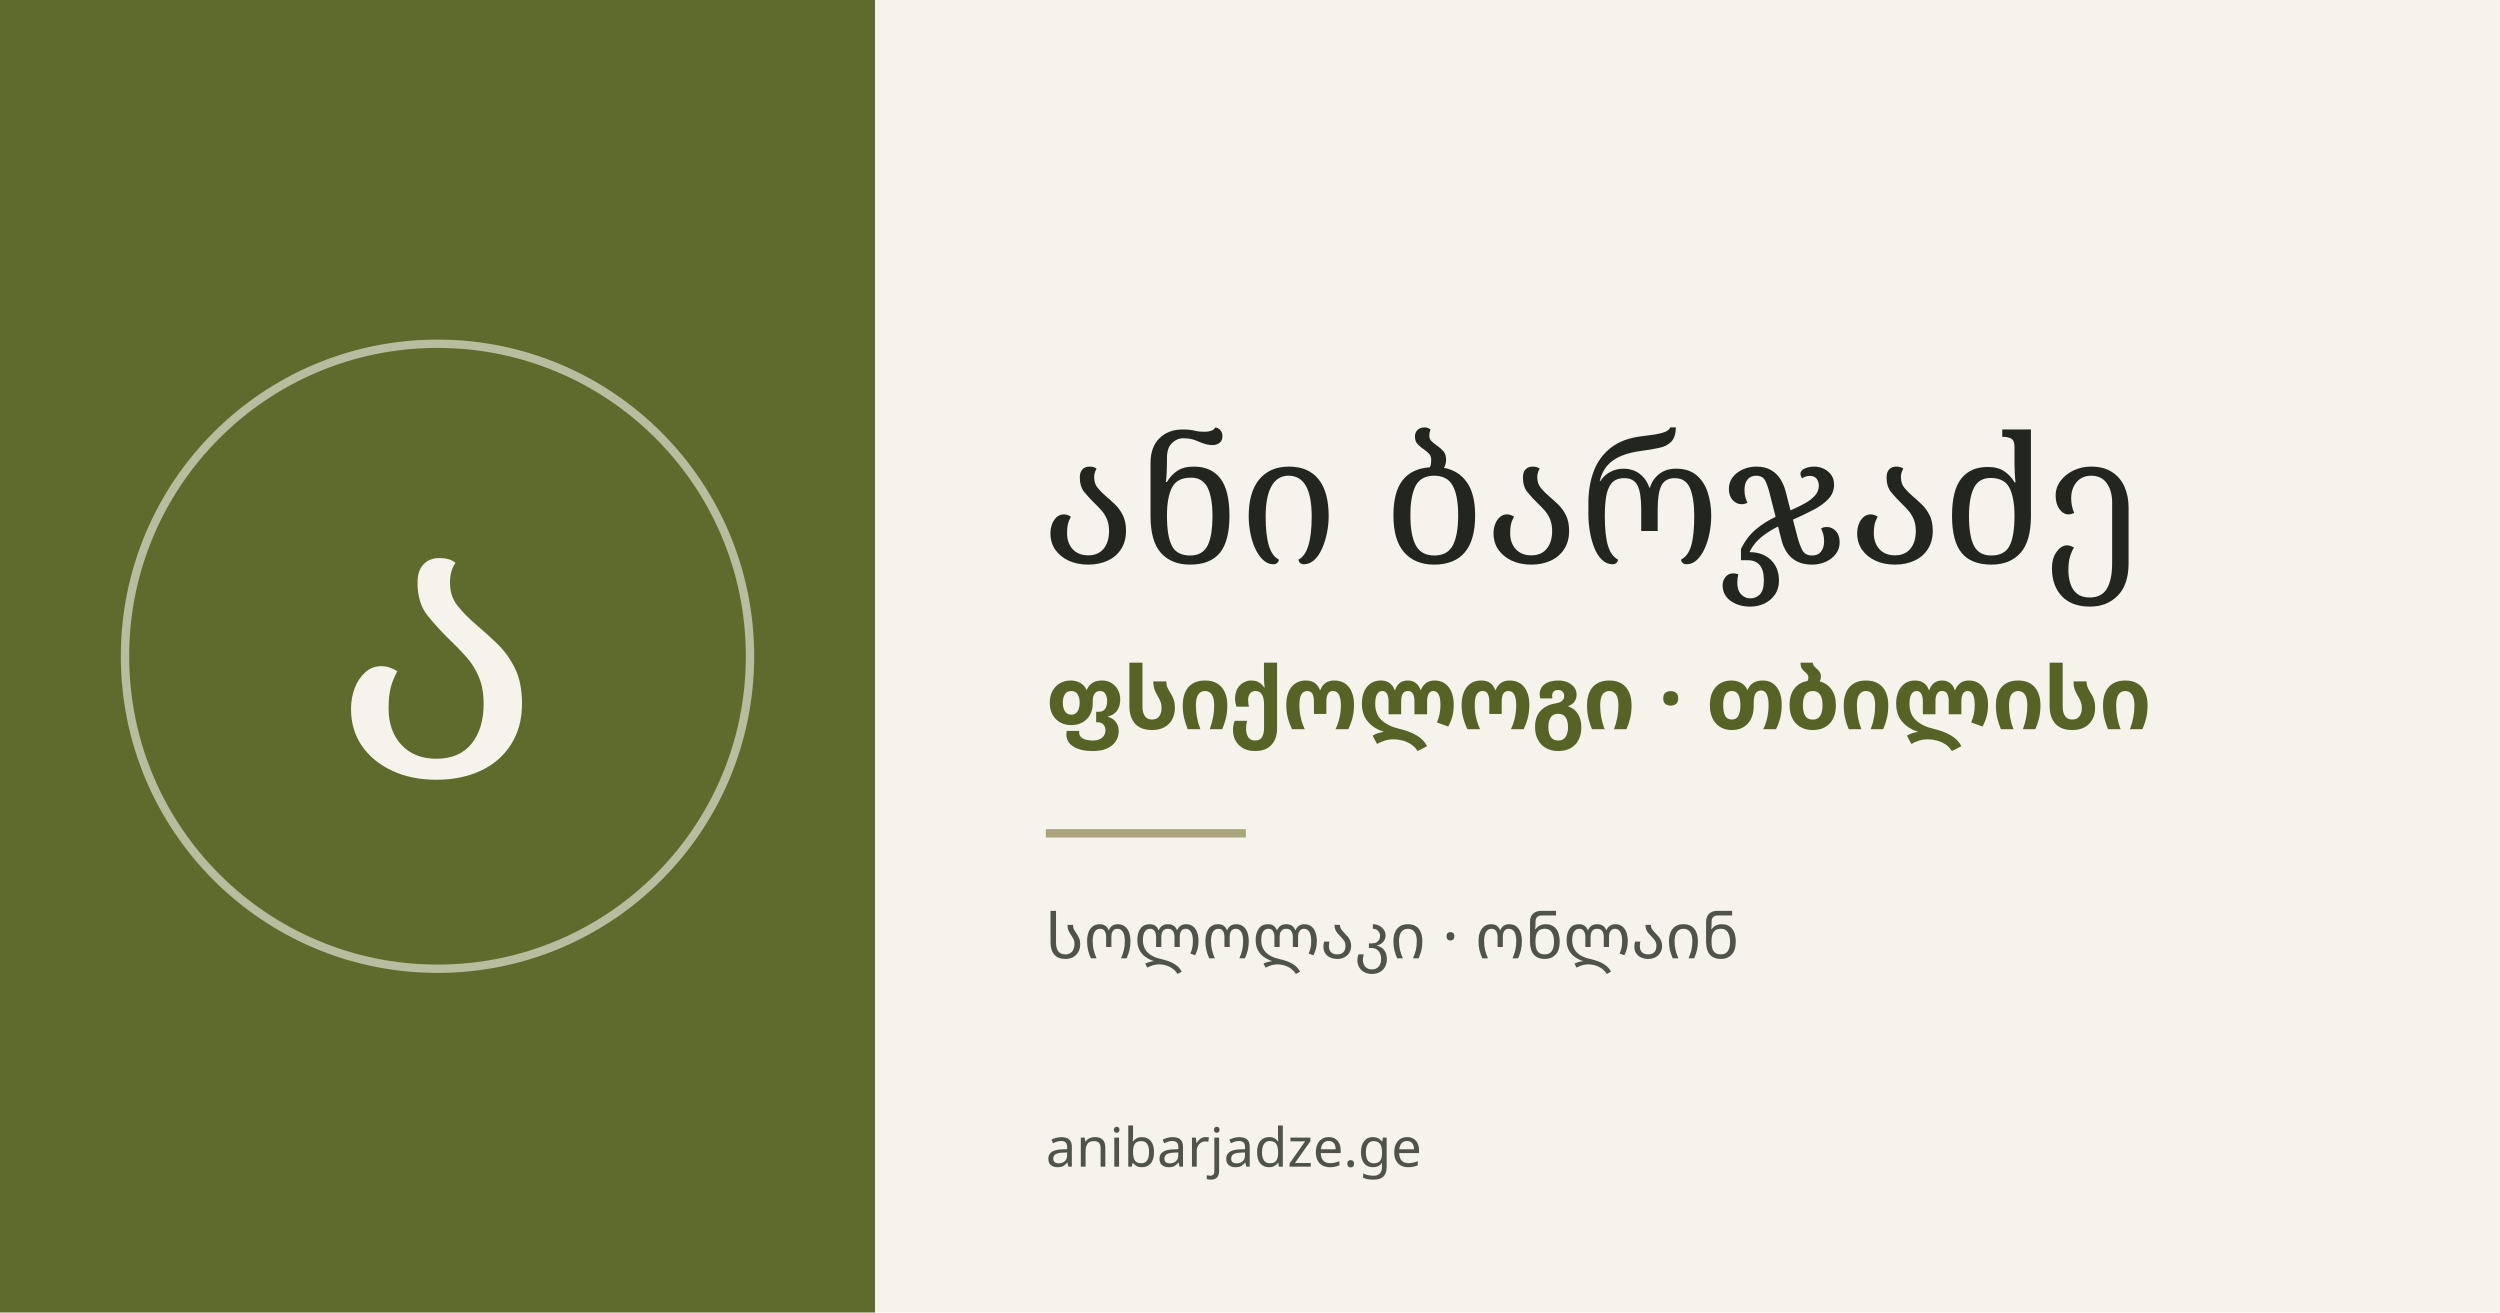
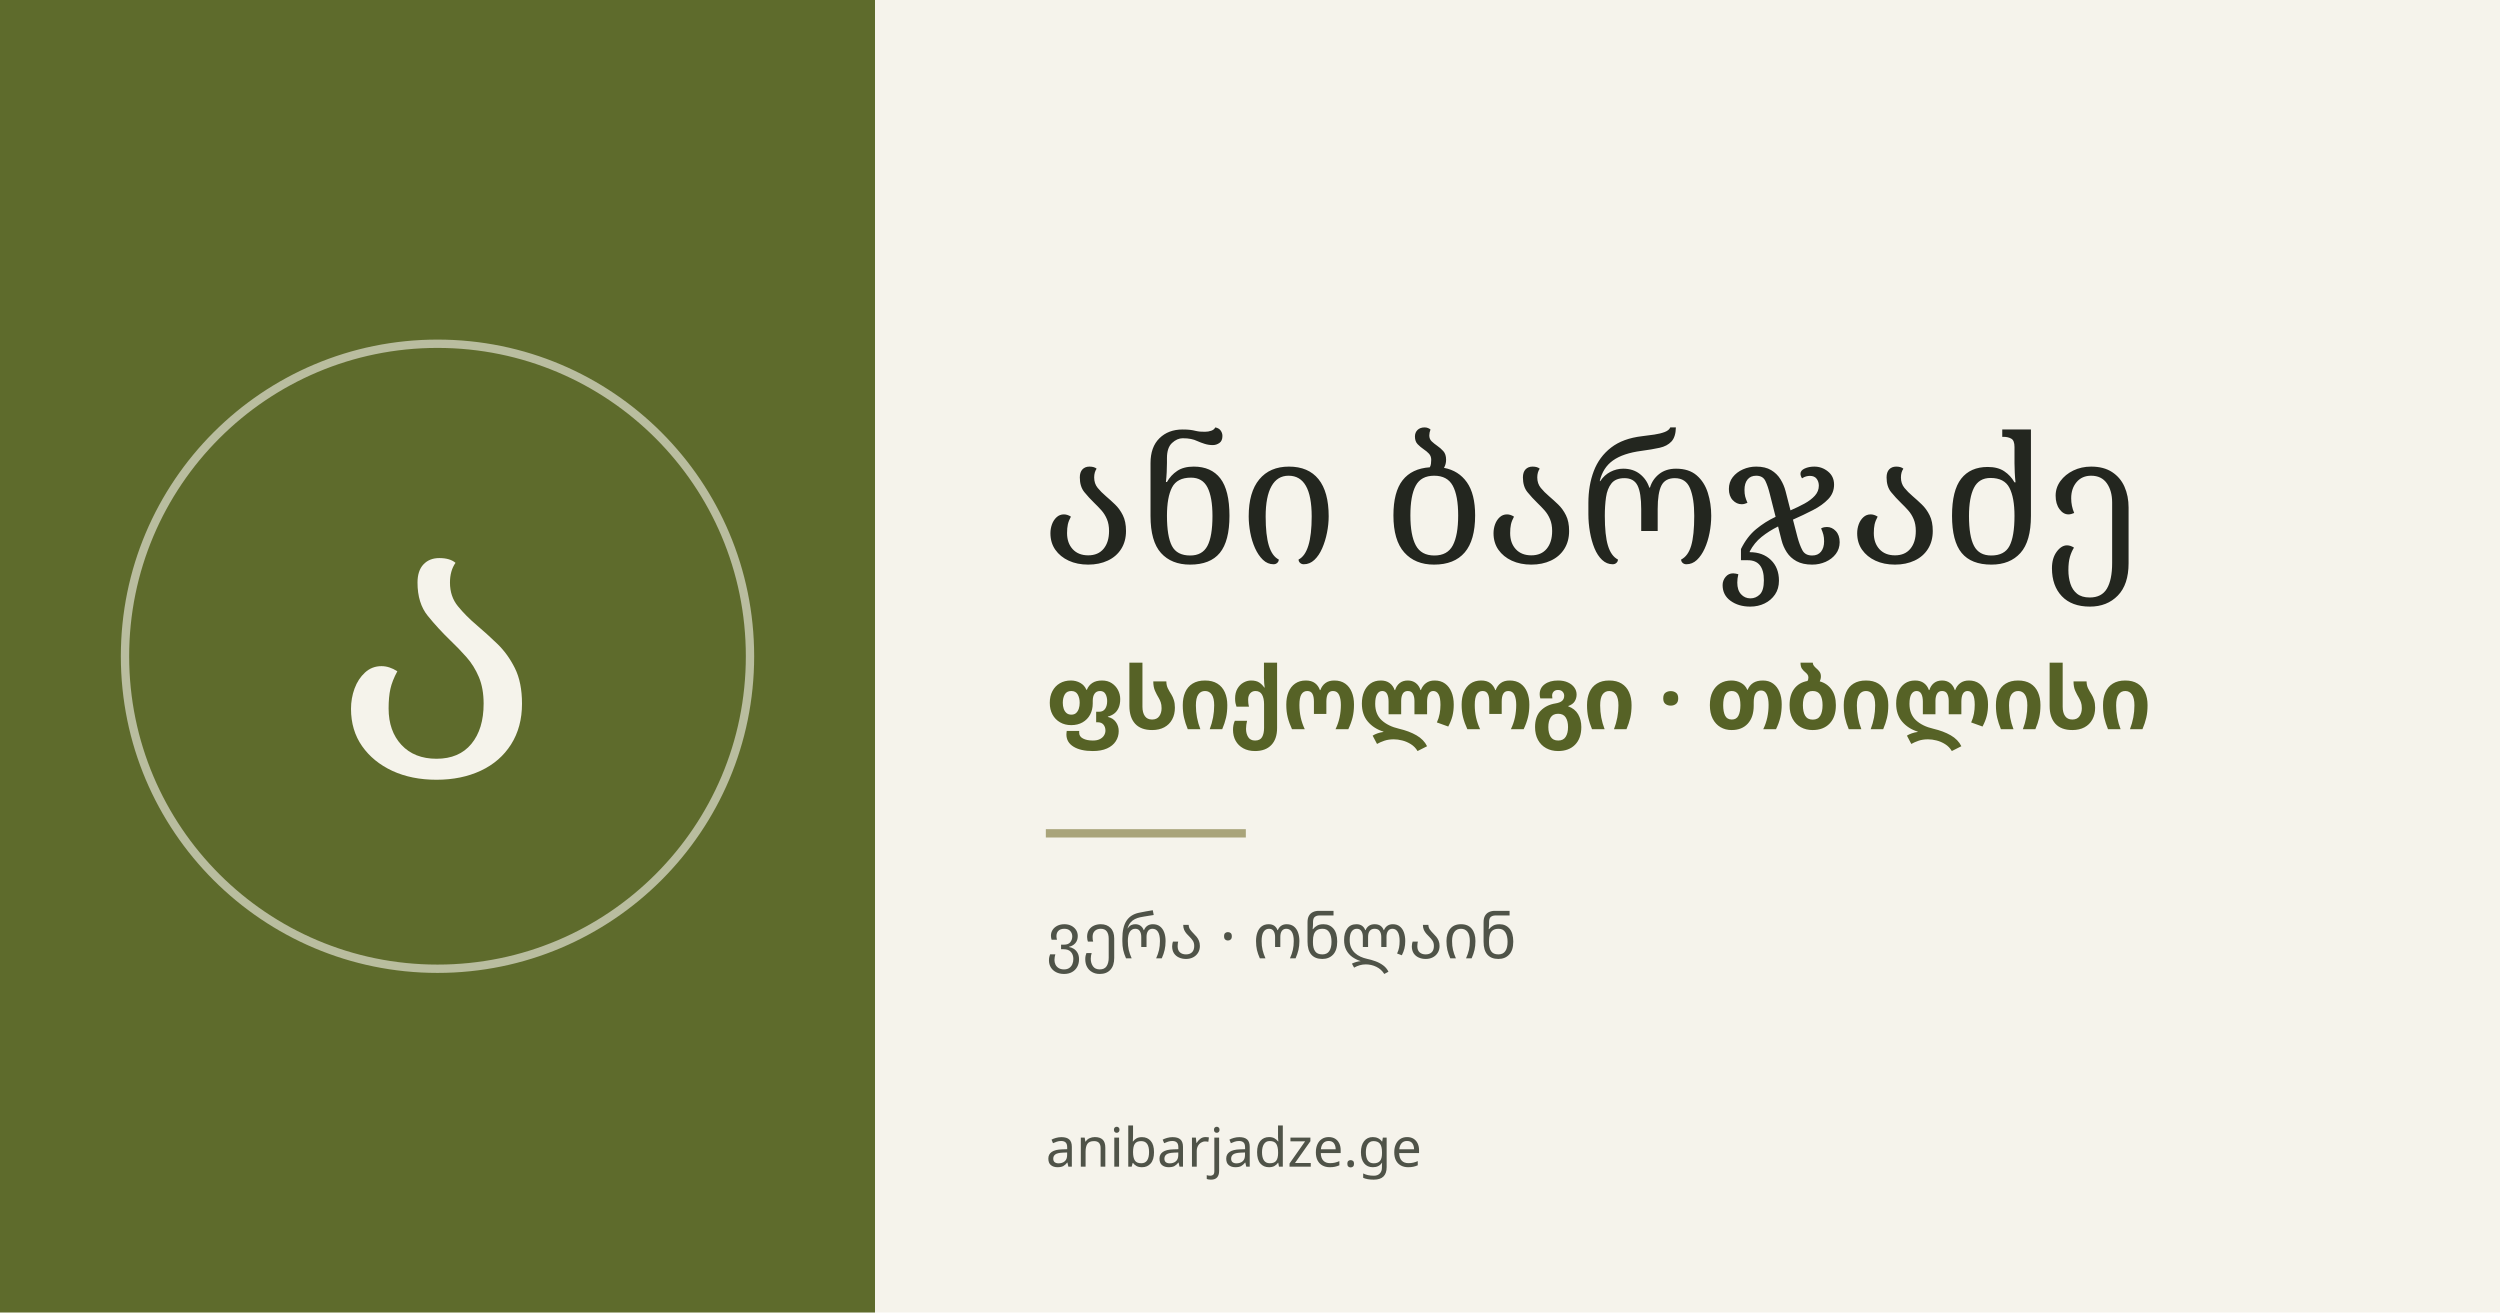
<svg xmlns="http://www.w3.org/2000/svg" viewBox="0 0 1200 630" width="1200" height="630">
  <rect width="1200" height="630" fill="#F5F3EB" />
  <rect x="0" y="0" width="420" height="630" fill="#5E6B2C" />
  <circle cx="210" cy="315" r="150" fill="none" stroke="#F5F3EB" stroke-width="4" opacity=".6" />
  <text x="210" y="372" text-anchor="middle" font-family="'Noto Serif Georgian', Sylfaen, serif" font-size="190" font-weight="500" fill="#F5F3EB">ა</text>
  <text x="500" y="270" font-family="'Noto Serif Georgian', Sylfaen, serif" font-size="84" font-weight="500" fill="#23261F">ანი ბარჯაძე</text>
  <text x="502" y="350" font-family="'Noto Sans Georgian', Sylfaen, sans-serif" font-size="42" font-weight="700" fill="#566226">ფსიქოლოგი · თბილისი</text>
  <rect x="502" y="398" width="96" height="4" fill="#A9A47A" />
-   <text x="502" y="460" font-family="'Noto Sans Georgian', Sylfaen, sans-serif" font-size="30" fill="#4F5348">სოლოლაკი · ონლაინ</text>
+   <text x="502" y="460" font-family="'Noto Sans Georgian', Sylfaen, sans-serif" font-size="30" fill="#4F5348">ვერა · ონლაინ</text>
  <text x="502" y="560" font-family="'Noto Sans Georgian', Sylfaen, sans-serif" font-size="26" fill="#4F5348">anibarjadze.ge</text>
</svg>
